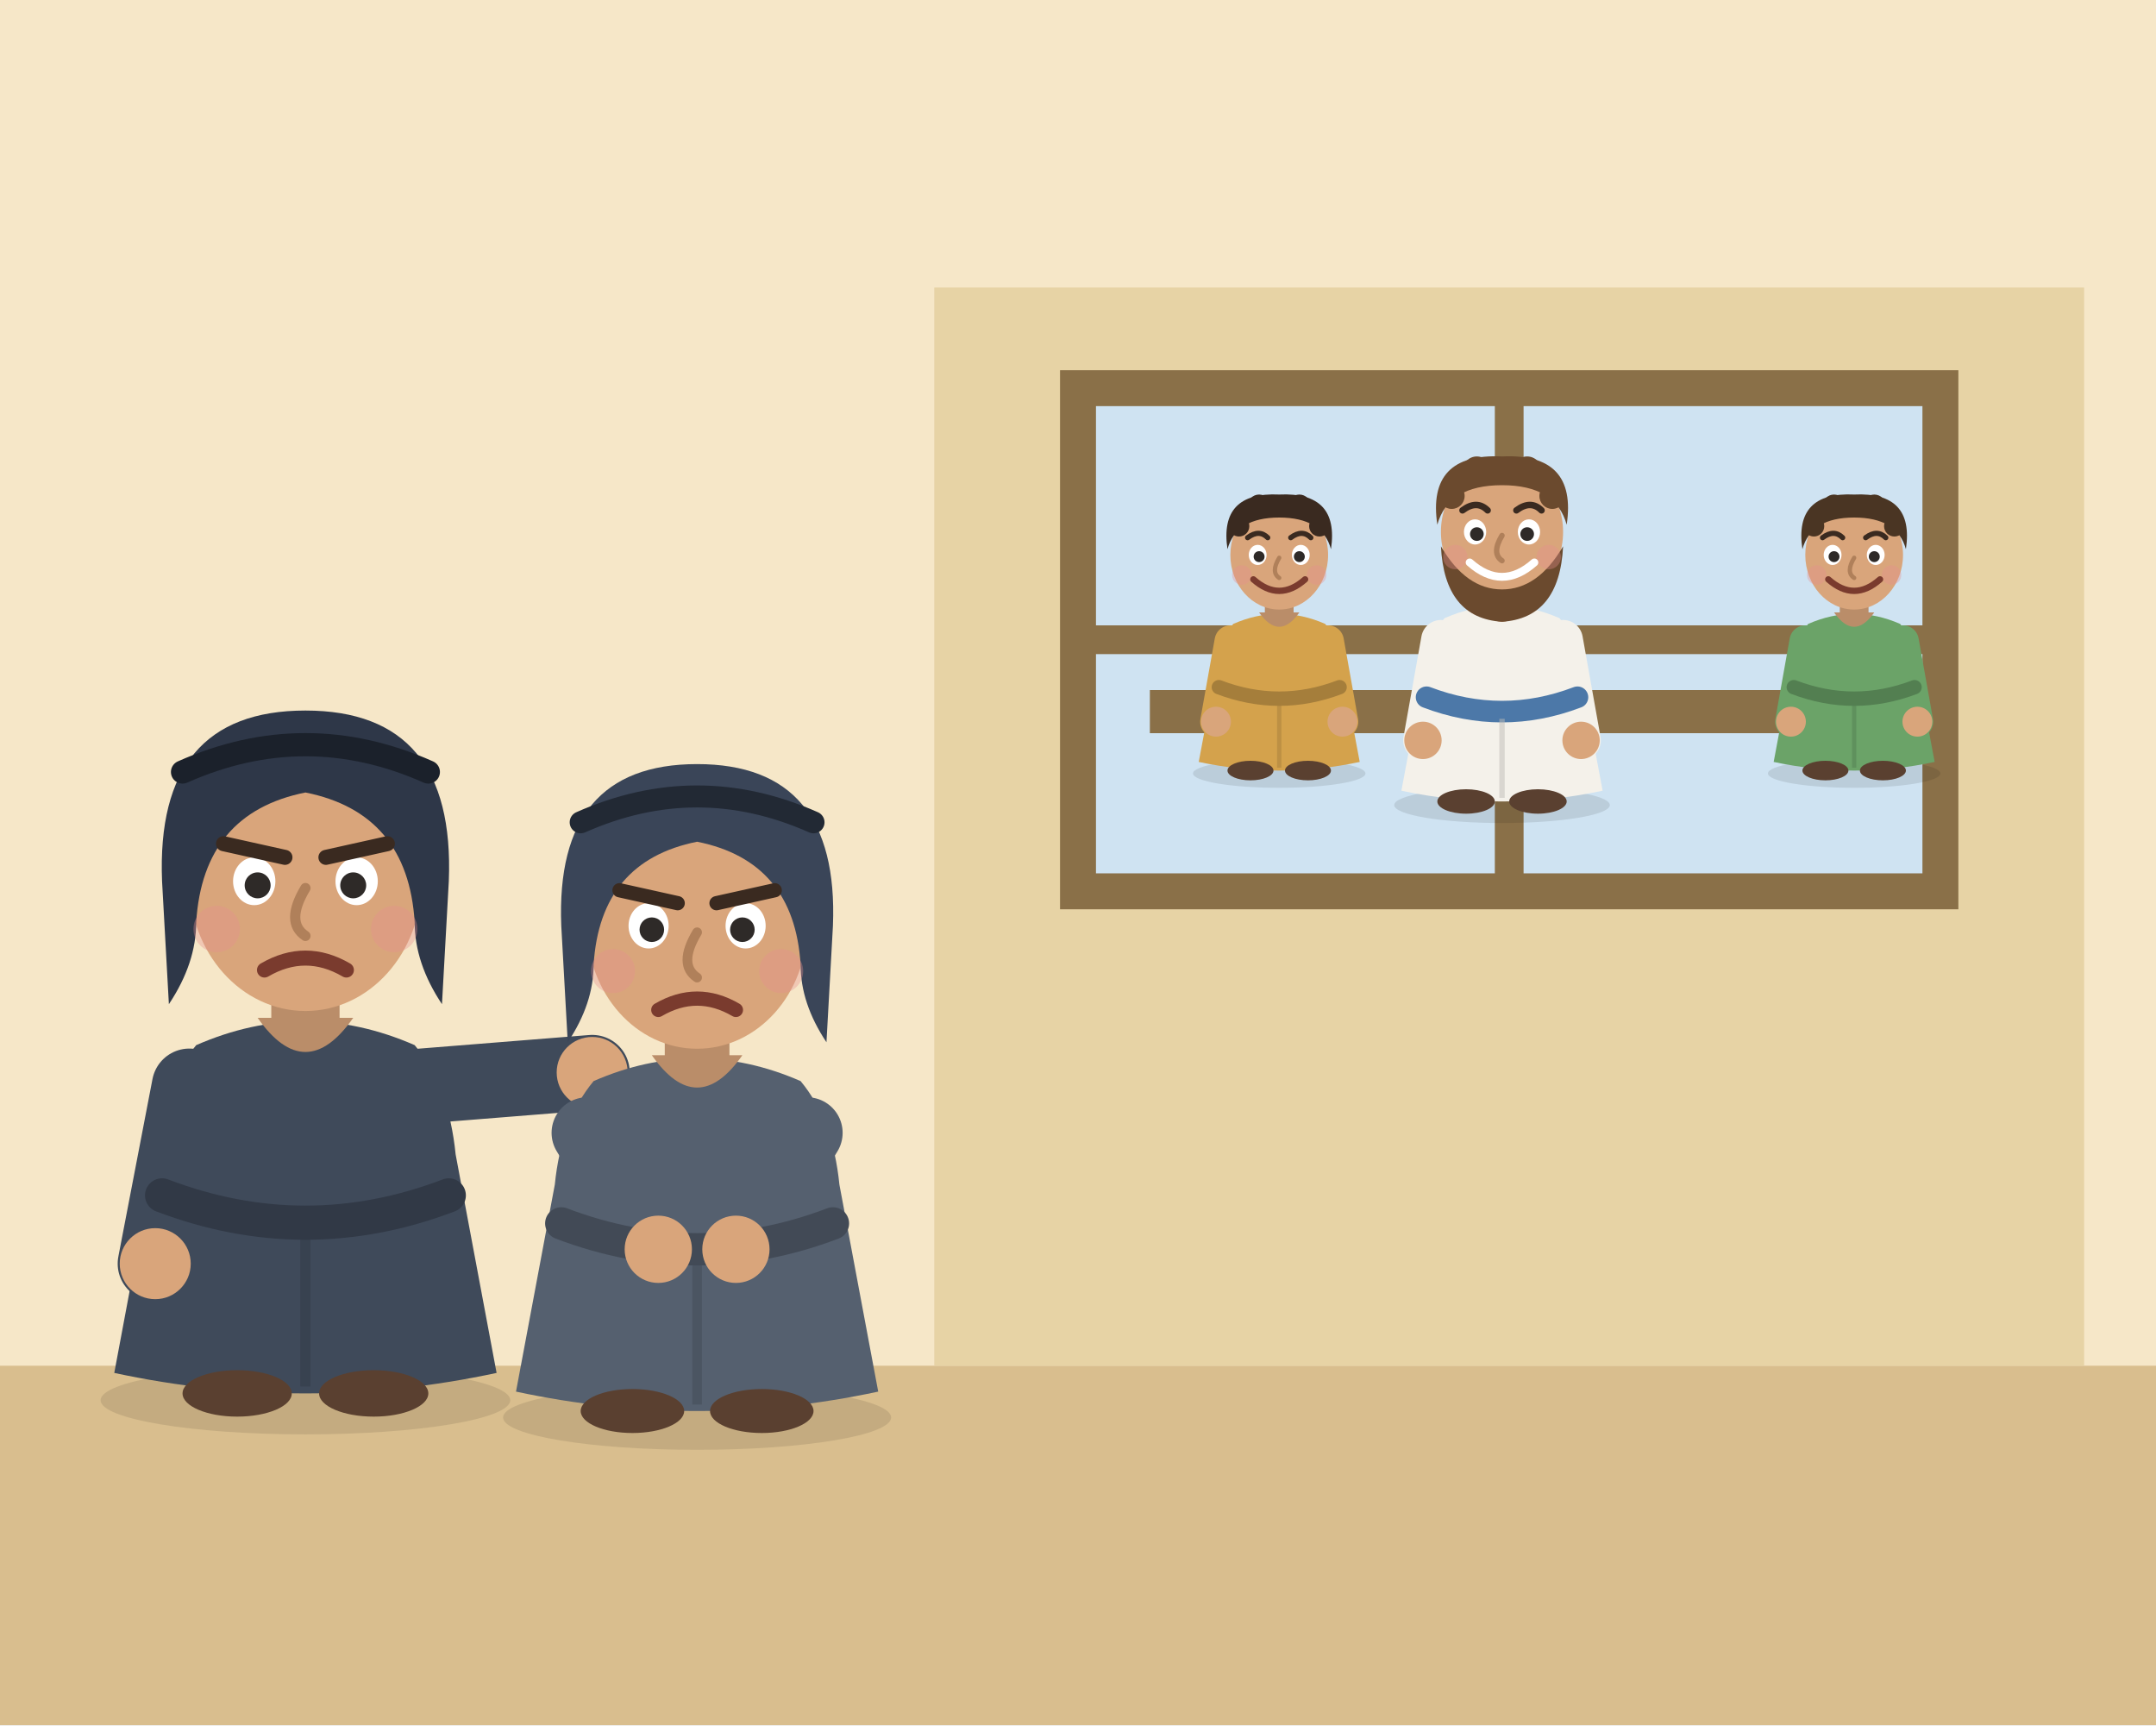
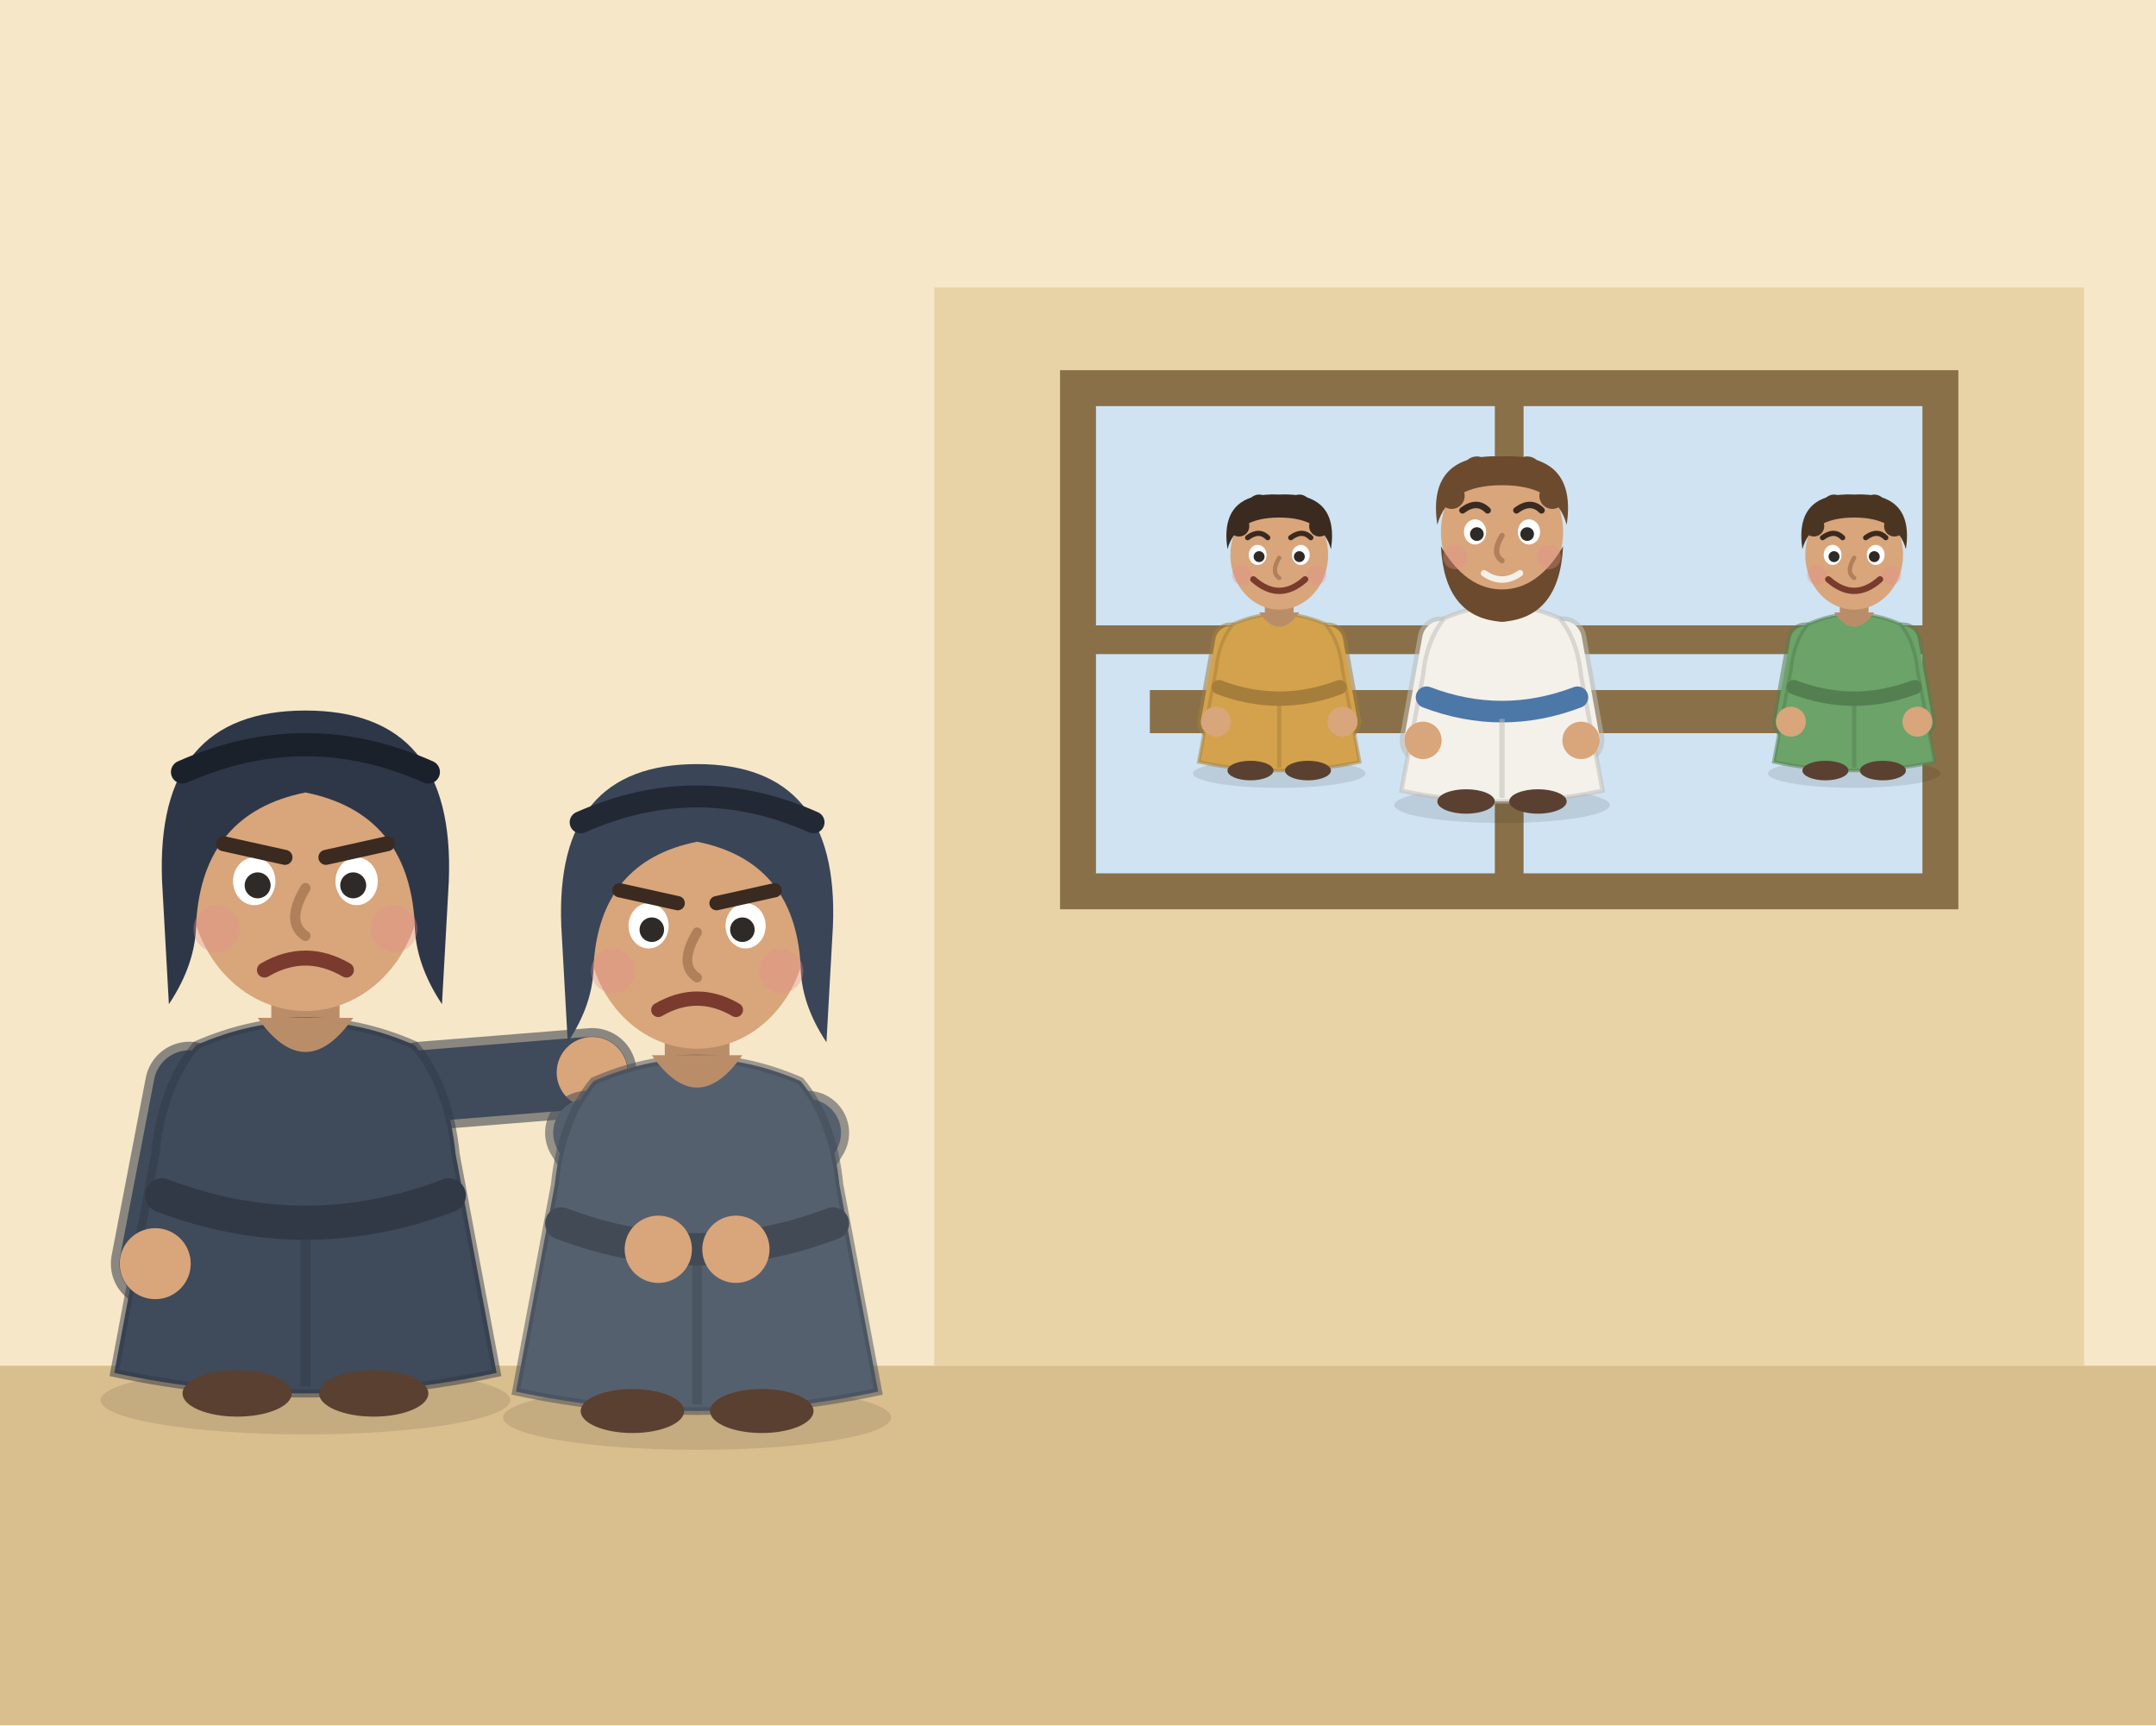
<svg xmlns="http://www.w3.org/2000/svg" viewBox="0 0 300 240">
  <rect width="300" height="240" fill="#F6E7C8" />
  <rect y="190" width="300" height="50" fill="#D9BE8E" />
  <rect x="130" y="40" width="160" height="150" fill="#E7D3A5" />
  <rect x="150" y="54" width="120" height="70" fill="#CFE3F2" stroke="#8A7048" stroke-width="5" />
  <path d="M210.0 54v70M150 89.0h120" stroke="#8A7048" stroke-width="4" />
  <rect x="160" y="96" width="100" height="6" fill="#8A7048" />
  <g transform="translate(194,60) scale(0.5)">
    <ellipse cx="30" cy="104" rx="30" ry="5" fill="#000" opacity=".1" />
-     <line x1="13" y1="58" x2="8" y2="86" stroke="#F4F1EA" stroke-width="11" stroke-linecap="round" />
-     <line x1="47" y1="58" x2="52" y2="86" stroke="#F4F1EA" stroke-width="11" stroke-linecap="round" />
+     <line x1="13" y1="58" x2="8" y2="86" stroke="#BEBBB6" stroke-width="13" stroke-linecap="round" opacity=".55" />
+     <line x1="13" y1="58" x2="8" y2="86" stroke="#F4F1EA" stroke-width="10.5" stroke-linecap="round" />
+     <line x1="47" y1="58" x2="52" y2="86" stroke="#BEBBB6" stroke-width="13" stroke-linecap="round" opacity=".55" />
+     <line x1="47" y1="58" x2="52" y2="86" stroke="#F4F1EA" stroke-width="10.5" stroke-linecap="round" />
    <rect x="25" y="40" width="10" height="14" rx="4" fill="#BA8D69" />
-     <path d="M14 52Q30 45 46 52Q51 58 52 68L58 100Q30 106 2 100L8 68Q9 58 14 52Z" fill="#F4F1EA" />
+     <path d="M14 52Q30 45 46 52Q51 58 52 68L58 100Q30 106 2 100L8 68Q9 58 14 52Z" fill="#F4F1EA" stroke="#BEBBB6" stroke-width="1.2" stroke-opacity=".5" />
    <path d="M9 74Q30 82 51 74" stroke="#4C78A8" stroke-width="6" fill="none" stroke-linecap="round" />
    <path d="M30 80V102" stroke="#BEBBB6" stroke-width="1.5" opacity=".5" />
    <ellipse cx="20" cy="103" rx="8" ry="3.4" fill="#5A4030" />
    <ellipse cx="40" cy="103" rx="8" ry="3.4" fill="#5A4030" />
    <path d="M23 48Q30 58 37 48Z" fill="#BA8D69" />
    <circle cx="8" cy="86" r="5.2" fill="#D9A57B" />
    <circle cx="52" cy="86" r="5.2" fill="#D9A57B" />
    <ellipse cx="30" cy="28" rx="17" ry="19" fill="#D9A57B" />
    <path d="M12 26Q9 6 30 7Q51 6 48 26Q45 15 30 15Q15 15 12 26Z" fill="#6B4A2E" />
    <circle cx="16" cy="18" r="3.6" fill="#6B4A2E" />
    <circle cx="44" cy="18" r="3.6" fill="#6B4A2E" />
    <circle cx="23" cy="11" r="4" fill="#6B4A2E" />
    <circle cx="37" cy="11" r="4" fill="#6B4A2E" />
    <path d="M13 32Q14 52 30 53Q46 52 47 32Q40 44 30 44Q20 44 13 32Z" fill="#6B4A2E" />
    <ellipse cx="22.5" cy="28" rx="3.1" ry="3.5" fill="#fff" />
    <ellipse cx="37.5" cy="28" rx="3.1" ry="3.5" fill="#fff" />
    <circle cx="23" cy="28.6" r="1.9" fill="#2E2A28" />
    <circle cx="37" cy="28.6" r="1.9" fill="#2E2A28" />
    <circle cx="17" cy="35" r="3.4" fill="#E58E8E" opacity=".35" />
    <circle cx="43" cy="35" r="3.4" fill="#E58E8E" opacity=".35" />
    <path d="M30 29q-3 5 0 7" stroke="#B0805A" stroke-width="1.5" fill="none" stroke-linecap="round" />
-     <path d="M21 36.5q9 8 18 0" stroke="#FFFFFF" stroke-width="2.2" fill="none" stroke-linecap="round" />
+     <path d="M25 39.5q5 3.5 10 0" stroke="#F4F1EA" stroke-width="1.8" fill="none" stroke-linecap="round" />
    <path d="M19 22q4-3 7 0M34 22q4-3 7 0" stroke="#3A2A20" stroke-width="1.8" fill="none" stroke-linecap="round" />
  </g>
  <g transform="translate(166,66) scale(0.4)">
    <ellipse cx="30" cy="104" rx="30" ry="5" fill="#000" opacity=".1" />
-     <line x1="13" y1="58" x2="8" y2="86" stroke="#D4A24C" stroke-width="11" stroke-linecap="round" />
-     <line x1="47" y1="58" x2="52" y2="86" stroke="#D4A24C" stroke-width="11" stroke-linecap="round" />
+     <line x1="13" y1="58" x2="8" y2="86" stroke="#A57E3B" stroke-width="13" stroke-linecap="round" opacity=".55" />
+     <line x1="13" y1="58" x2="8" y2="86" stroke="#D4A24C" stroke-width="10.5" stroke-linecap="round" />
+     <line x1="47" y1="58" x2="52" y2="86" stroke="#A57E3B" stroke-width="13" stroke-linecap="round" opacity=".55" />
+     <line x1="47" y1="58" x2="52" y2="86" stroke="#D4A24C" stroke-width="10.5" stroke-linecap="round" />
    <rect x="25" y="40" width="10" height="14" rx="4" fill="#BA8D69" />
-     <path d="M14 52Q30 45 46 52Q51 58 52 68L58 100Q30 106 2 100L8 68Q9 58 14 52Z" fill="#D4A24C" />
+     <path d="M14 52Q30 45 46 52Q51 58 52 68L58 100Q30 106 2 100L8 68Q9 58 14 52Z" fill="#D4A24C" stroke="#A57E3B" stroke-width="1.2" stroke-opacity=".5" />
    <path d="M9 74Q30 82 51 74" stroke="#A57E3B" stroke-width="5" fill="none" stroke-linecap="round" />
    <path d="M30 80V102" stroke="#A57E3B" stroke-width="1.5" opacity=".5" />
    <ellipse cx="20" cy="103" rx="8" ry="3.4" fill="#5A4030" />
    <ellipse cx="40" cy="103" rx="8" ry="3.4" fill="#5A4030" />
    <path d="M23 48Q30 58 37 48Z" fill="#BA8D69" />
    <circle cx="8" cy="86" r="5.2" fill="#D9A57B" />
    <circle cx="52" cy="86" r="5.2" fill="#D9A57B" />
    <ellipse cx="30" cy="28" rx="17" ry="19" fill="#D9A57B" />
    <path d="M12 26Q9 6 30 7Q51 6 48 26Q45 15 30 15Q15 15 12 26Z" fill="#3A2A20" />
    <circle cx="16" cy="18" r="3.6" fill="#3A2A20" />
    <circle cx="44" cy="18" r="3.6" fill="#3A2A20" />
    <circle cx="23" cy="11" r="4" fill="#3A2A20" />
    <circle cx="37" cy="11" r="4" fill="#3A2A20" />
    <ellipse cx="22.5" cy="28" rx="3.1" ry="3.5" fill="#fff" />
    <ellipse cx="37.5" cy="28" rx="3.1" ry="3.5" fill="#fff" />
    <circle cx="23" cy="28.6" r="1.9" fill="#2E2A28" />
    <circle cx="37" cy="28.6" r="1.9" fill="#2E2A28" />
    <circle cx="17" cy="35" r="3.4" fill="#E58E8E" opacity=".35" />
    <circle cx="43" cy="35" r="3.4" fill="#E58E8E" opacity=".35" />
    <path d="M30 29q-3 5 0 7" stroke="#B0805A" stroke-width="1.5" fill="none" stroke-linecap="round" />
    <path d="M21 36.5q9 8 18 0" stroke="#7A3B2E" stroke-width="2.2" fill="none" stroke-linecap="round" />
    <path d="M19 22q4-3 7 0M34 22q4-3 7 0" stroke="#3A2A20" stroke-width="1.8" fill="none" stroke-linecap="round" />
  </g>
  <g transform="translate(246,66) scale(0.4)">
    <ellipse cx="30" cy="104" rx="30" ry="5" fill="#000" opacity=".1" />
-     <line x1="13" y1="58" x2="8" y2="86" stroke="#6BA368" stroke-width="11" stroke-linecap="round" />
-     <line x1="47" y1="58" x2="52" y2="86" stroke="#6BA368" stroke-width="11" stroke-linecap="round" />
+     <line x1="13" y1="58" x2="8" y2="86" stroke="#537F51" stroke-width="13" stroke-linecap="round" opacity=".55" />
+     <line x1="13" y1="58" x2="8" y2="86" stroke="#6BA368" stroke-width="10.5" stroke-linecap="round" />
+     <line x1="47" y1="58" x2="52" y2="86" stroke="#537F51" stroke-width="13" stroke-linecap="round" opacity=".55" />
+     <line x1="47" y1="58" x2="52" y2="86" stroke="#6BA368" stroke-width="10.5" stroke-linecap="round" />
    <rect x="25" y="40" width="10" height="14" rx="4" fill="#BA8D69" />
-     <path d="M14 52Q30 45 46 52Q51 58 52 68L58 100Q30 106 2 100L8 68Q9 58 14 52Z" fill="#6BA368" />
+     <path d="M14 52Q30 45 46 52Q51 58 52 68L58 100Q30 106 2 100L8 68Q9 58 14 52Z" fill="#6BA368" stroke="#537F51" stroke-width="1.2" stroke-opacity=".5" />
    <path d="M9 74Q30 82 51 74" stroke="#537F51" stroke-width="5" fill="none" stroke-linecap="round" />
    <path d="M30 80V102" stroke="#537F51" stroke-width="1.5" opacity=".5" />
    <ellipse cx="20" cy="103" rx="8" ry="3.4" fill="#5A4030" />
    <ellipse cx="40" cy="103" rx="8" ry="3.4" fill="#5A4030" />
    <path d="M23 48Q30 58 37 48Z" fill="#BA8D69" />
    <circle cx="8" cy="86" r="5.2" fill="#D9A57B" />
    <circle cx="52" cy="86" r="5.2" fill="#D9A57B" />
    <ellipse cx="30" cy="28" rx="17" ry="19" fill="#D9A57B" />
    <path d="M12 26Q9 6 30 7Q51 6 48 26Q45 15 30 15Q15 15 12 26Z" fill="#4A3523" />
    <circle cx="16" cy="18" r="3.6" fill="#4A3523" />
    <circle cx="44" cy="18" r="3.6" fill="#4A3523" />
    <circle cx="23" cy="11" r="4" fill="#4A3523" />
    <circle cx="37" cy="11" r="4" fill="#4A3523" />
    <ellipse cx="22.5" cy="28" rx="3.1" ry="3.5" fill="#fff" />
    <ellipse cx="37.5" cy="28" rx="3.1" ry="3.5" fill="#fff" />
    <circle cx="23" cy="28.6" r="1.9" fill="#2E2A28" />
    <circle cx="37" cy="28.6" r="1.9" fill="#2E2A28" />
    <circle cx="17" cy="35" r="3.4" fill="#E58E8E" opacity=".35" />
    <circle cx="43" cy="35" r="3.4" fill="#E58E8E" opacity=".35" />
    <path d="M30 29q-3 5 0 7" stroke="#B0805A" stroke-width="1.5" fill="none" stroke-linecap="round" />
    <path d="M21 36.5q9 8 18 0" stroke="#7A3B2E" stroke-width="2.2" fill="none" stroke-linecap="round" />
    <path d="M19 22q4-3 7 0M34 22q4-3 7 0" stroke="#3A2A20" stroke-width="1.8" fill="none" stroke-linecap="round" />
  </g>
  <g transform="translate(14,96) scale(0.95)">
    <ellipse cx="30" cy="104" rx="30" ry="5" fill="#000" opacity=".1" />
-     <line x1="13" y1="58" x2="8" y2="84" stroke="#3F4A5A" stroke-width="11" stroke-linecap="round" />
-     <line x1="47" y1="58" x2="72" y2="56" stroke="#3F4A5A" stroke-width="11" stroke-linecap="round" />
+     <line x1="13" y1="58" x2="8" y2="84" stroke="#313946" stroke-width="13" stroke-linecap="round" opacity=".55" />
+     <line x1="13" y1="58" x2="8" y2="84" stroke="#3F4A5A" stroke-width="10.5" stroke-linecap="round" />
+     <line x1="47" y1="58" x2="72" y2="56" stroke="#313946" stroke-width="13" stroke-linecap="round" opacity=".55" />
+     <line x1="47" y1="58" x2="72" y2="56" stroke="#3F4A5A" stroke-width="10.5" stroke-linecap="round" />
    <rect x="25" y="40" width="10" height="14" rx="4" fill="#BA8D69" />
-     <path d="M14 52Q30 45 46 52Q51 58 52 68L58 100Q30 106 2 100L8 68Q9 58 14 52Z" fill="#3F4A5A" />
+     <path d="M14 52Q30 45 46 52Q51 58 52 68L58 100Q30 106 2 100L8 68Q9 58 14 52Z" fill="#3F4A5A" stroke="#313946" stroke-width="1.2" stroke-opacity=".5" />
    <path d="M9 74Q30 82 51 74" stroke="#313946" stroke-width="5" fill="none" stroke-linecap="round" />
    <path d="M30 80V102" stroke="#313946" stroke-width="1.5" opacity=".5" />
    <ellipse cx="20" cy="103" rx="8" ry="3.4" fill="#5A4030" />
    <ellipse cx="40" cy="103" rx="8" ry="3.4" fill="#5A4030" />
    <path d="M23 48Q30 58 37 48Z" fill="#BA8D69" />
    <circle cx="8" cy="84" r="5.2" fill="#D9A57B" />
    <circle cx="72" cy="56" r="5.2" fill="#D9A57B" />
    <ellipse cx="30" cy="28" rx="17" ry="19" fill="#D9A57B" />
    <path d="M30 3Q8 3 9 28L10 46Q14 40 14 34Q15 18 30 15Q45 18 46 34Q46 40 50 46L51 28Q52 3 30 3Z" fill="#2E3748" />
    <path d="M12 12Q30 4 48 12" stroke="#1B212B" stroke-width="3.4" fill="none" stroke-linecap="round" />
    <ellipse cx="22.5" cy="28" rx="3.1" ry="3.5" fill="#fff" />
    <ellipse cx="37.5" cy="28" rx="3.1" ry="3.5" fill="#fff" />
    <circle cx="23" cy="28.6" r="1.9" fill="#2E2A28" />
    <circle cx="37" cy="28.6" r="1.9" fill="#2E2A28" />
    <circle cx="17" cy="35" r="3.4" fill="#E58E8E" opacity=".35" />
    <circle cx="43" cy="35" r="3.4" fill="#E58E8E" opacity=".35" />
    <path d="M30 29q-3 5 0 7" stroke="#B0805A" stroke-width="1.5" fill="none" stroke-linecap="round" />
    <path d="M24 41q6-3.5 12 0" stroke="#7A3B2E" stroke-width="2.2" fill="none" stroke-linecap="round" />
    <path d="M18 22.5l9 2M42 22.5l-9 2" stroke="#3A2A20" stroke-width="2.2" stroke-linecap="round" />
  </g>
  <g transform="translate(70,103.6) scale(0.9)">
    <ellipse cx="30" cy="104" rx="30" ry="5" fill="#000" opacity=".1" />
-     <line x1="13" y1="60" x2="24" y2="78" stroke="#55606F" stroke-width="11" stroke-linecap="round" />
-     <line x1="47" y1="60" x2="36" y2="78" stroke="#55606F" stroke-width="11" stroke-linecap="round" />
+     <line x1="13" y1="60" x2="24" y2="78" stroke="#424A56" stroke-width="13" stroke-linecap="round" opacity=".55" />
+     <line x1="13" y1="60" x2="24" y2="78" stroke="#55606F" stroke-width="10.5" stroke-linecap="round" />
+     <line x1="47" y1="60" x2="36" y2="78" stroke="#424A56" stroke-width="13" stroke-linecap="round" opacity=".55" />
+     <line x1="47" y1="60" x2="36" y2="78" stroke="#55606F" stroke-width="10.5" stroke-linecap="round" />
    <rect x="25" y="40" width="10" height="14" rx="4" fill="#BA8D69" />
-     <path d="M14 52Q30 45 46 52Q51 58 52 68L58 100Q30 106 2 100L8 68Q9 58 14 52Z" fill="#55606F" />
+     <path d="M14 52Q30 45 46 52Q51 58 52 68L58 100Q30 106 2 100L8 68Q9 58 14 52Z" fill="#55606F" stroke="#424A56" stroke-width="1.2" stroke-opacity=".5" />
    <path d="M9 74Q30 82 51 74" stroke="#424A56" stroke-width="5" fill="none" stroke-linecap="round" />
    <path d="M30 80V102" stroke="#424A56" stroke-width="1.5" opacity=".5" />
    <ellipse cx="20" cy="103" rx="8" ry="3.4" fill="#5A4030" />
    <ellipse cx="40" cy="103" rx="8" ry="3.4" fill="#5A4030" />
    <path d="M23 48Q30 58 37 48Z" fill="#BA8D69" />
    <circle cx="24" cy="78" r="5.2" fill="#D9A57B" />
    <circle cx="36" cy="78" r="5.2" fill="#D9A57B" />
    <ellipse cx="30" cy="28" rx="17" ry="19" fill="#D9A57B" />
    <path d="M30 3Q8 3 9 28L10 46Q14 40 14 34Q15 18 30 15Q45 18 46 34Q46 40 50 46L51 28Q52 3 30 3Z" fill="#3A4558" />
    <path d="M12 12Q30 4 48 12" stroke="#222934" stroke-width="3.4" fill="none" stroke-linecap="round" />
    <ellipse cx="22.5" cy="28" rx="3.1" ry="3.5" fill="#fff" />
    <ellipse cx="37.5" cy="28" rx="3.1" ry="3.5" fill="#fff" />
    <circle cx="23" cy="28.6" r="1.9" fill="#2E2A28" />
    <circle cx="37" cy="28.6" r="1.9" fill="#2E2A28" />
    <circle cx="17" cy="35" r="3.4" fill="#E58E8E" opacity=".35" />
    <circle cx="43" cy="35" r="3.4" fill="#E58E8E" opacity=".35" />
    <path d="M30 29q-3 5 0 7" stroke="#B0805A" stroke-width="1.5" fill="none" stroke-linecap="round" />
    <path d="M24 41q6-3.5 12 0" stroke="#7A3B2E" stroke-width="2.2" fill="none" stroke-linecap="round" />
    <path d="M18 22.5l9 2M42 22.5l-9 2" stroke="#3A2A20" stroke-width="2.2" stroke-linecap="round" />
  </g>
</svg>
